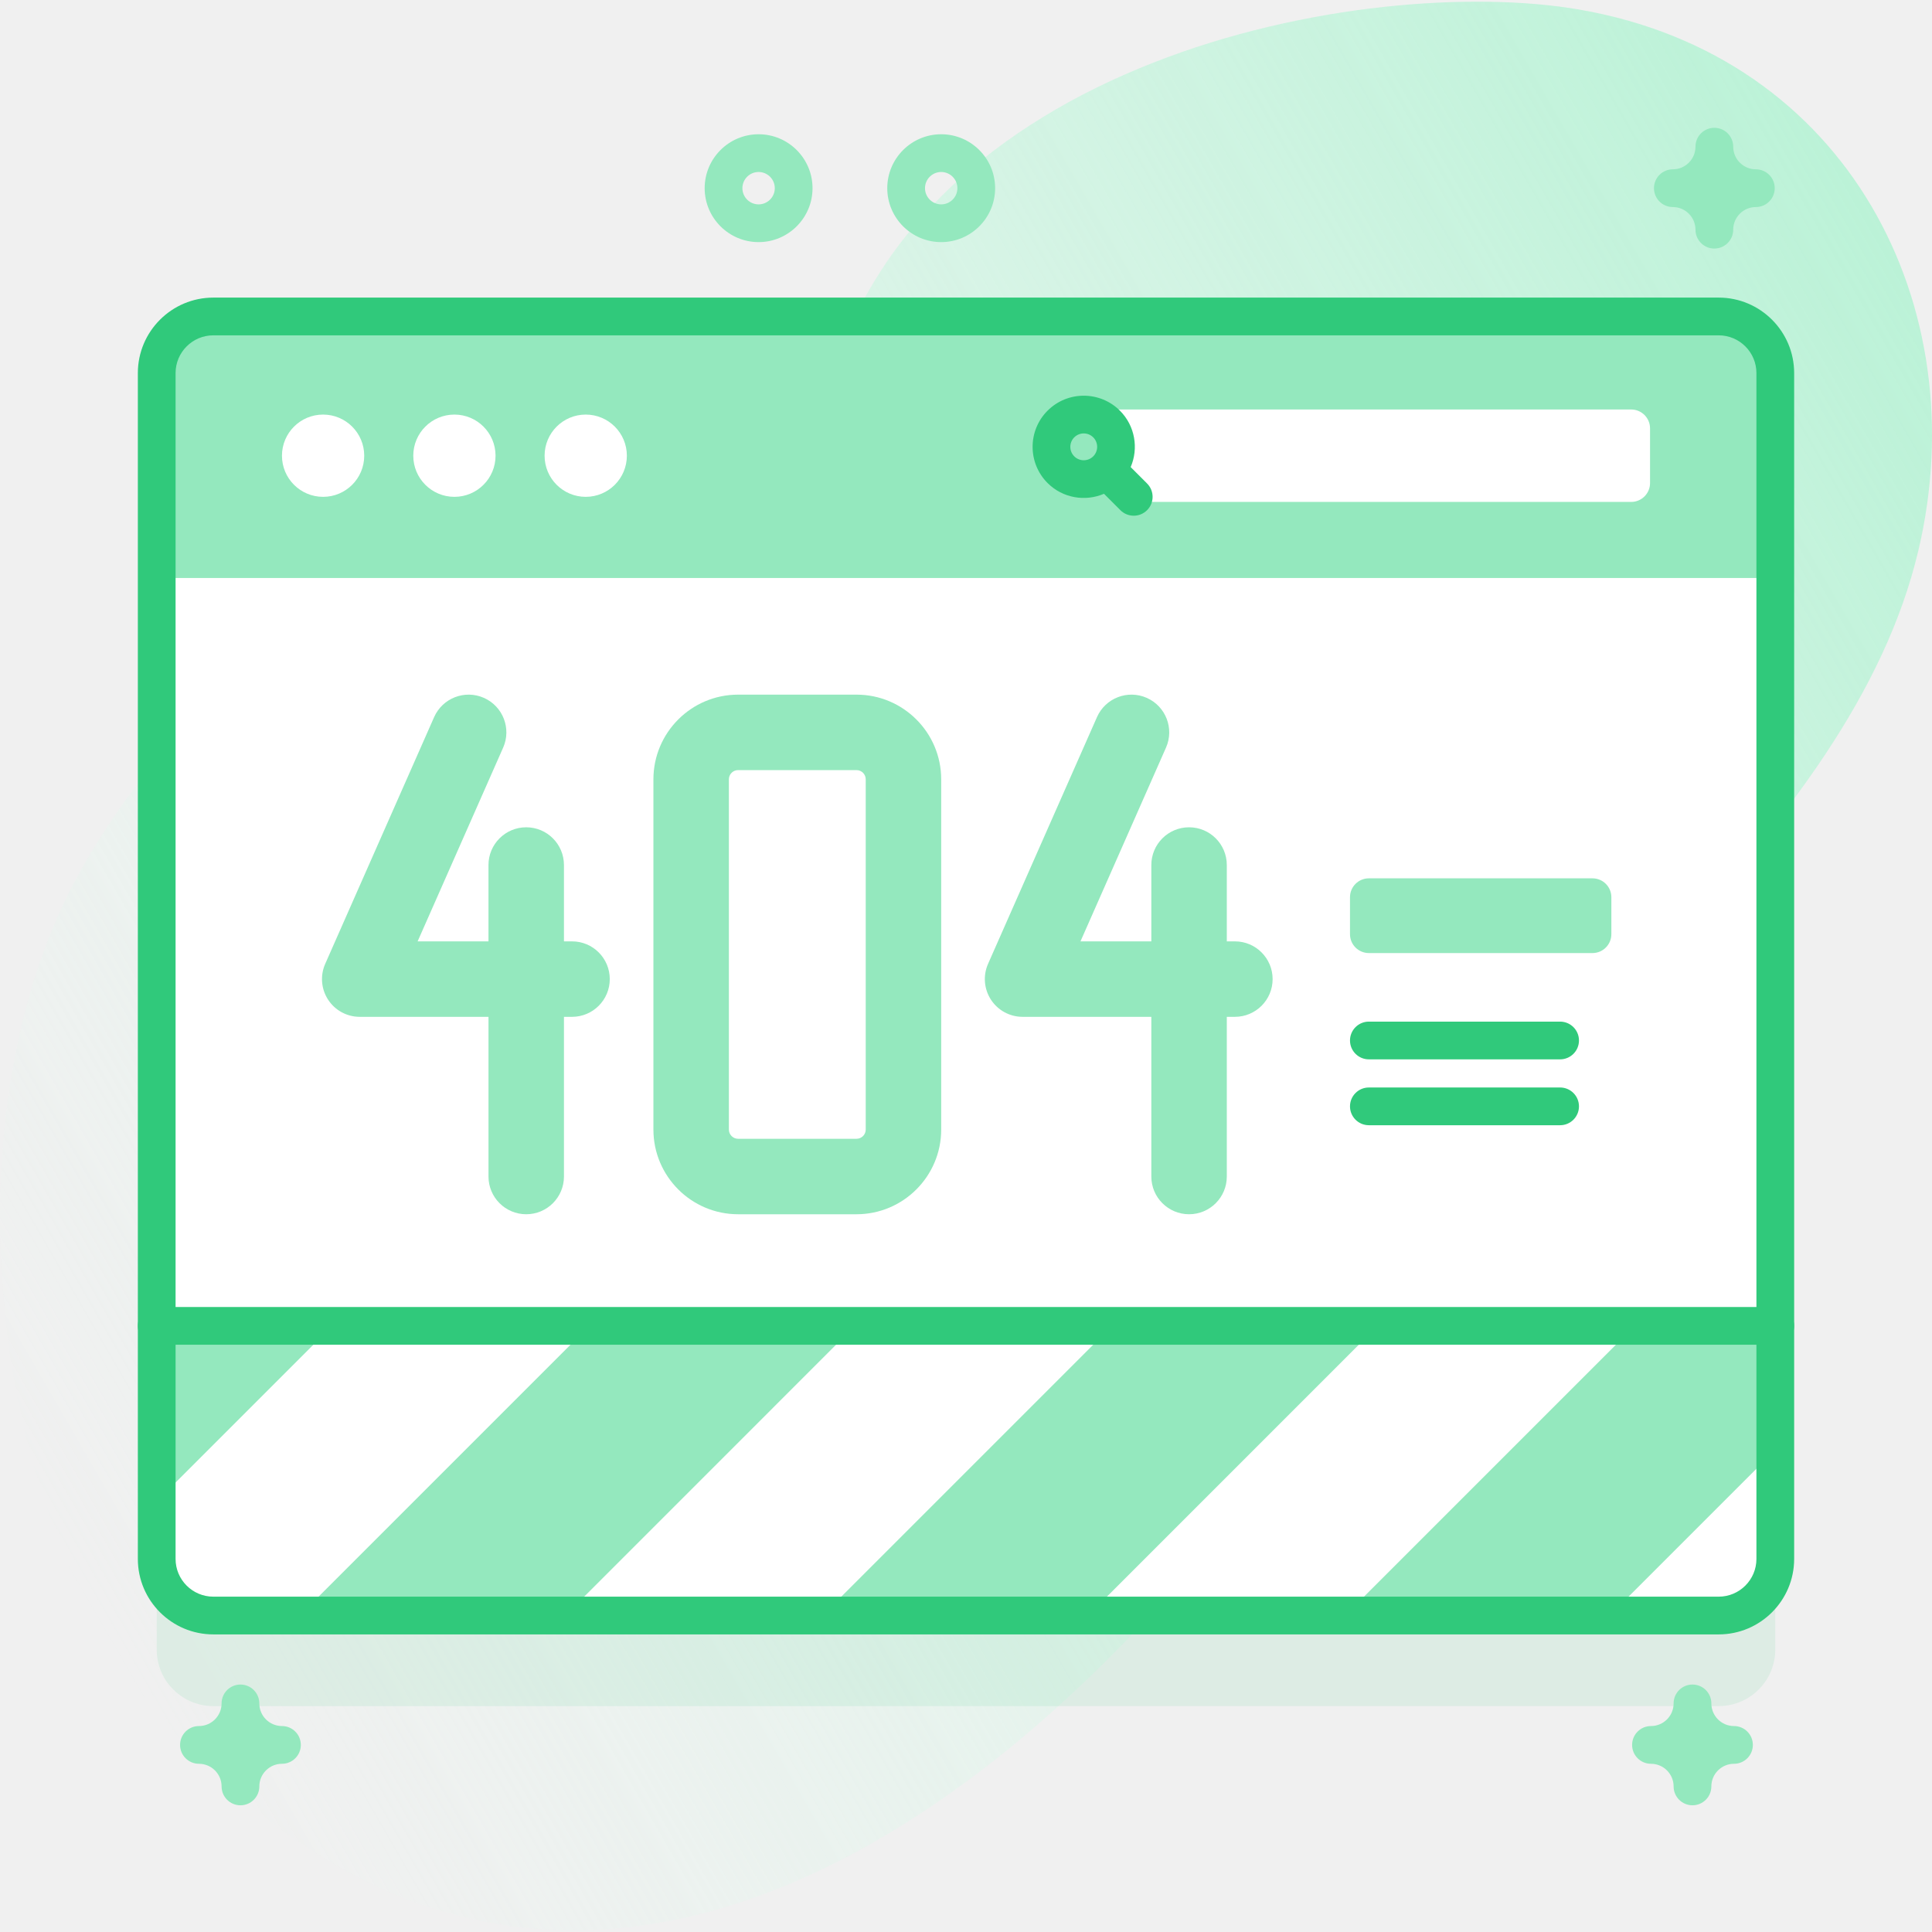
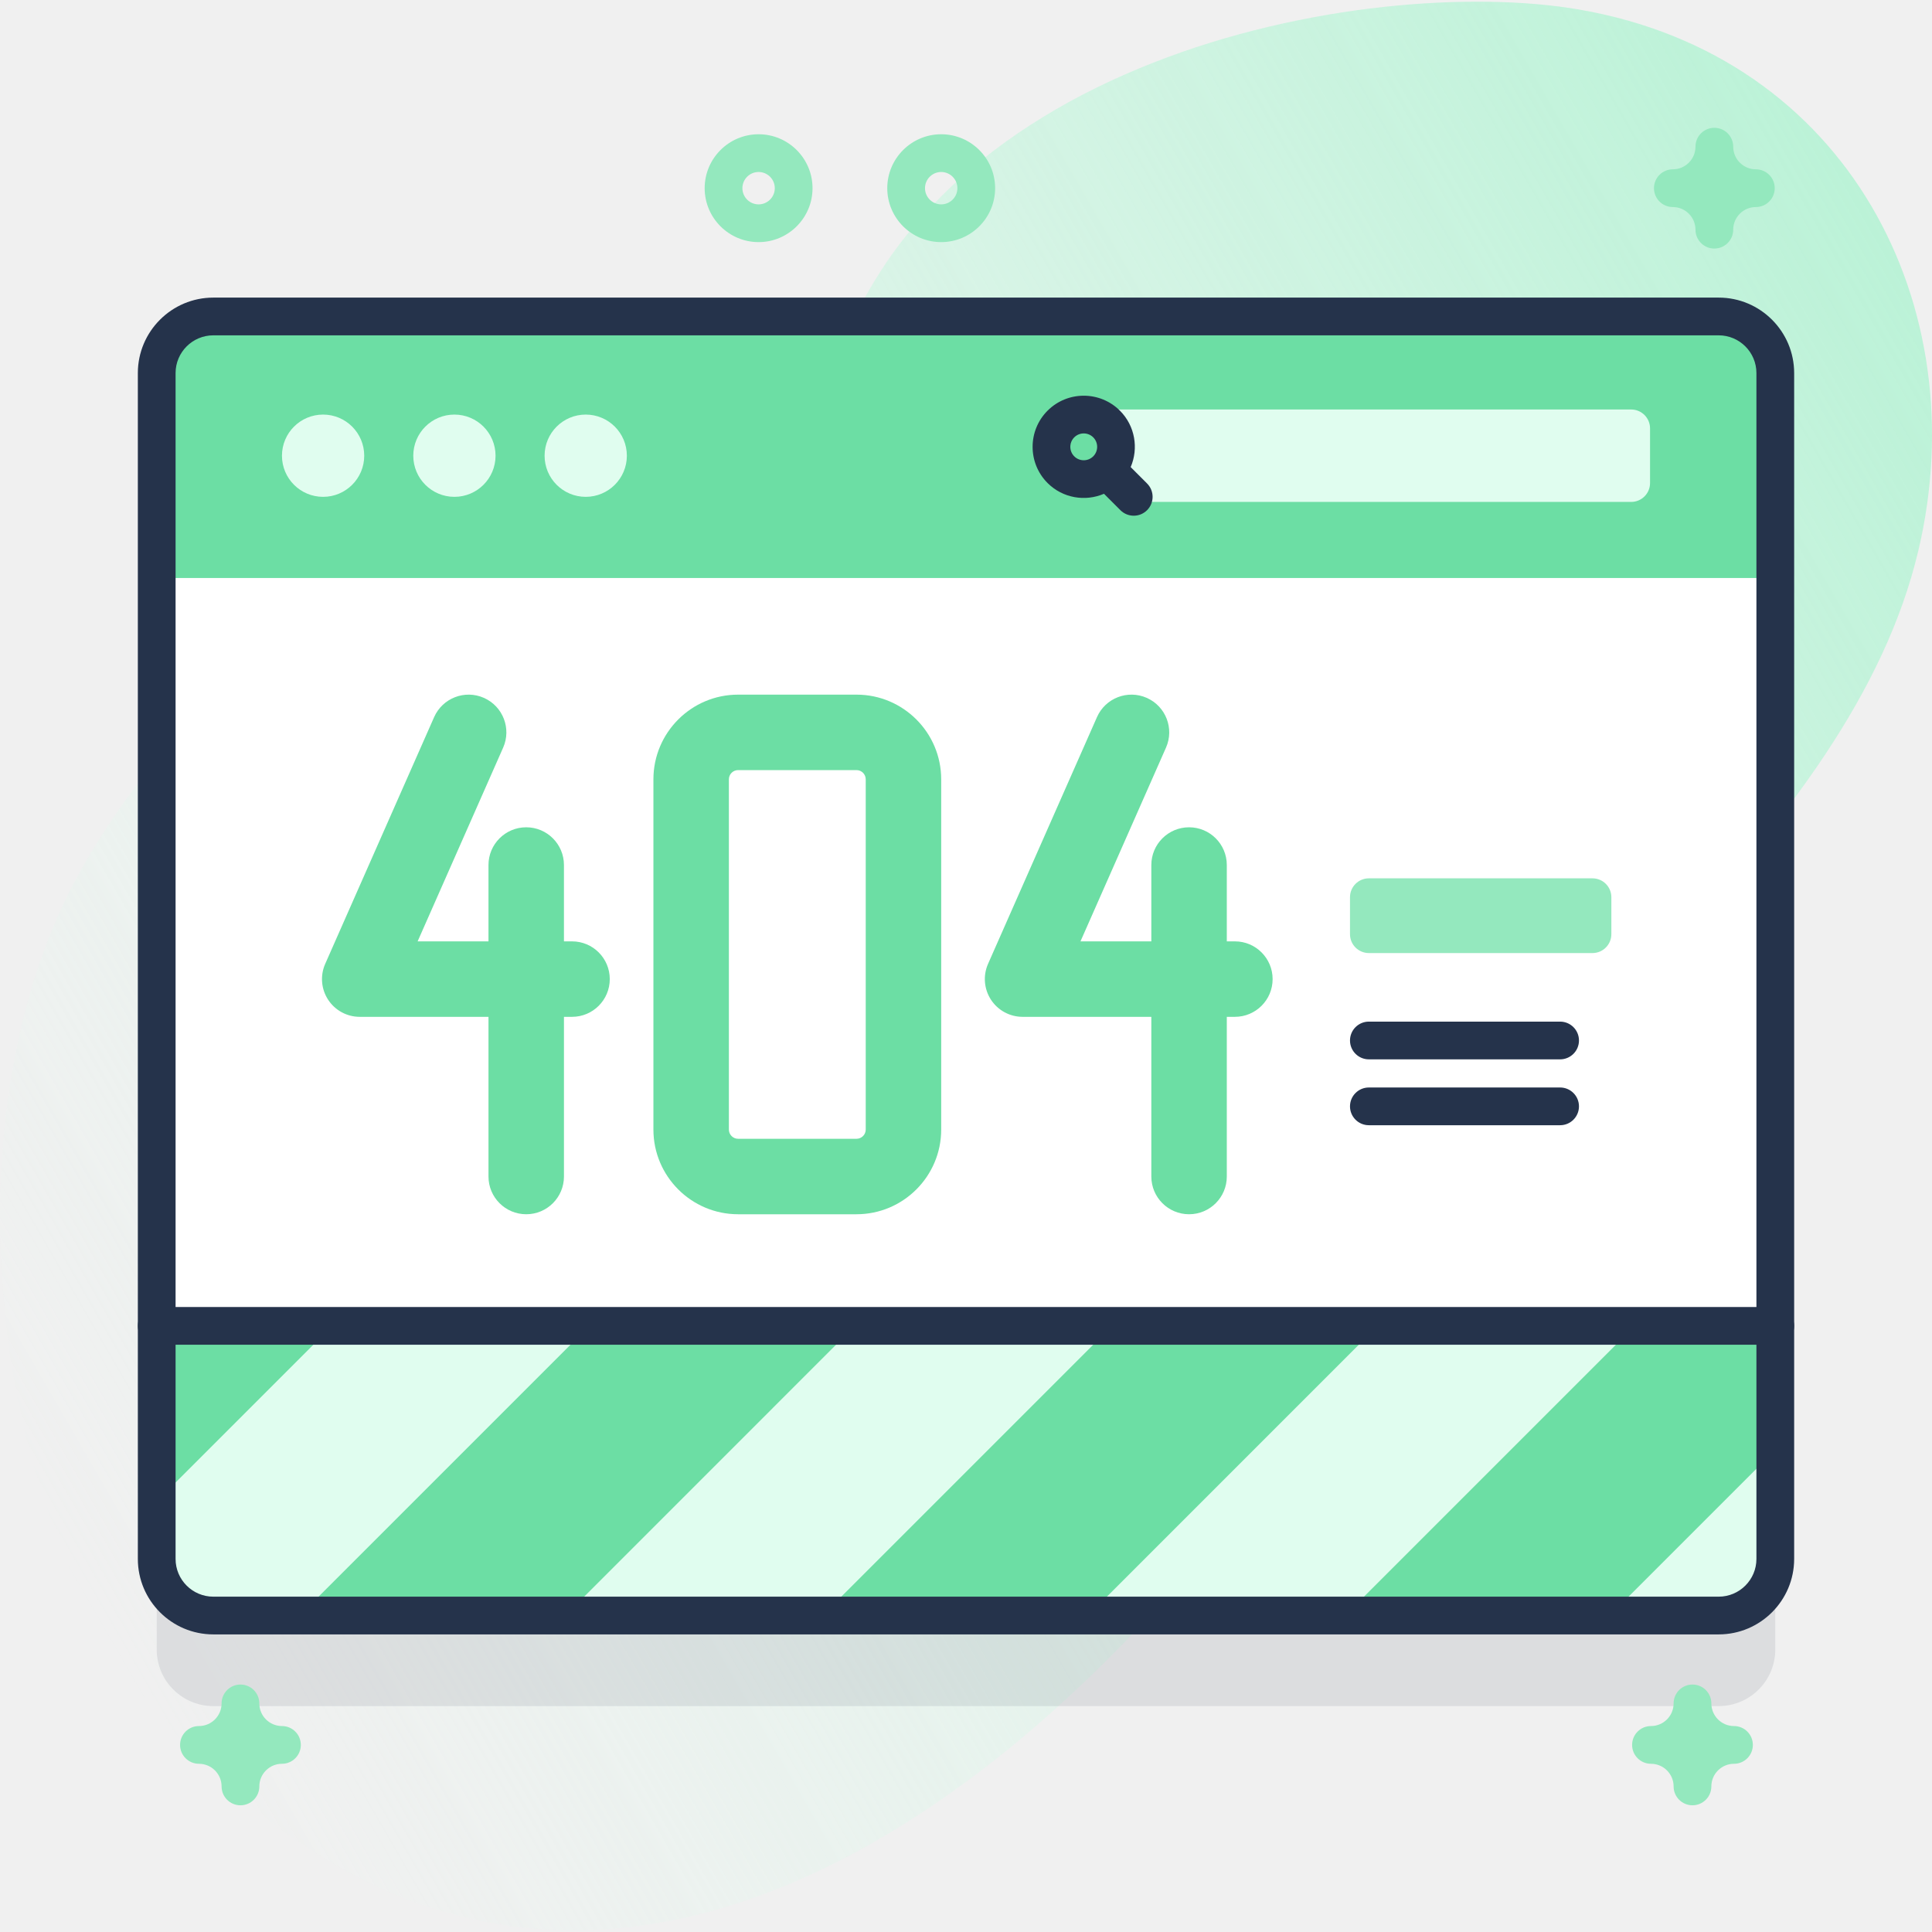
<svg xmlns="http://www.w3.org/2000/svg" id="Capa_1" enable-background="new 0 0 512 512" height="512" viewBox="0 0 512 512" width="512">
  <linearGradient id="SVGID_1_" gradientUnits="userSpaceOnUse" x1="8.753" x2="524.203" y1="401.161" y2="103.566">
    <stop offset="0" stop-color="#E0FDEF" stop-opacity="0" />
    <stop offset="1" stop-color="#BBF2D7" />
  </linearGradient>
  <g>
    <path d="m418.32 2.5c-55.666-9.521-178.298 12.183-200.004 105.016-14.432 61.722-14.007 112.075-50.427 113.02-21.67.562-32.97-44.31-62.889-48.001-39.047-4.817-66.145 27.695-83.057 57.138-37.205 64.772-25.571 174.918 23.354 228.632 118.488 130.086 259.197-5.952 319.358-112.309 38.585-68.213 125.637-123.352 143.767-200.248 15.177-64.375-18.503-131.002-90.102-143.248z" fill="url(#SVGID_1_)" />
    <g>
      <g>
        <g>
-           <path d="m455.47 452.133h-398.94c-8.284 0-15-6.716-15-15v-314.266c0-8.284 6.716-15 15-15h398.94c8.284 0 15 6.716 15 15v314.266c0 8.285-6.715 15-15 15z" fill="#30C97B" opacity=".1" />
+           <path d="m455.47 452.133h-398.94c-8.284 0-15-6.716-15-15v-314.266c0-8.284 6.716-15 15-15h398.94c8.284 0 15 6.716 15 15v314.266c0 8.285-6.715 15-15 15z" fill="#25334B" opacity=".1" />
          <path d="m455.47 428.133h-398.94c-8.284 0-15-6.716-15-15v-314.266c0-8.284 6.716-15 15-15h398.94c8.284 0 15 6.716 15 15v314.266c0 8.285-6.715 15-15 15z" fill="#fff" />
-           <path d="m470.47 351.37v61.76c0 8.29-6.72 15-15 15h-398.94c-8.28 0-15-6.71-15-15v-61.76z" fill="#94e8be" />
-           <g fill="#fff">
+           <path d="m470.47 351.37v61.76c0 8.29-6.72 15-15 15h-398.94c-8.28 0-15-6.71-15-15v-61.76z" fill="#6cdea4" />
+           <g fill="#E0FDEF">
            <path d="m156.18 351.37-76.76 76.76h-22.89c-8.28 0-15-6.71-15-15v-15.25l46.51-46.51z" />
            <path d="m294.71 351.37-76.76 76.76h-68.14l76.75-76.76z" />
            <path d="m433.23 351.37-76.76 76.76h-68.13l76.75-76.76z" />
            <path d="m470.47 384.24v28.89c0 8.29-6.72 15-15 15h-28.89z" />
          </g>
-           <path d="m470.47 153.18v-54.313c0-8.284-6.716-15-15-15h-398.94c-8.284 0-15 6.716-15 15v54.313z" fill="#94e8be" />
-           <path d="m455.47 433.133h-398.94c-11.028 0-20-8.972-20-20v-314.266c0-11.028 8.972-20 20-20h398.94c11.028 0 20 8.972 20 20v314.266c0 11.028-8.972 20-20 20zm-398.94-344.266c-5.514 0-10 4.486-10 10v314.266c0 5.514 4.486 10 10 10h398.94c5.514 0 10-4.486 10-10v-314.266c0-5.514-4.486-10-10-10z" fill="#30C97B" />
+           <path d="m470.47 153.18v-54.313c0-8.284-6.716-15-15-15h-398.94c-8.284 0-15 6.716-15 15v54.313z" fill="#6cdea4" />
+           <path d="m455.47 433.133h-398.94c-11.028 0-20-8.972-20-20v-314.266c0-11.028 8.972-20 20-20h398.94c11.028 0 20 8.972 20 20v314.266c0 11.028-8.972 20-20 20zm-398.94-344.266c-5.514 0-10 4.486-10 10v314.266c0 5.514 4.486 10 10 10h398.94c5.514 0 10-4.486 10-10v-314.266c0-5.514-4.486-10-10-10z" fill="#25334B" />
        </g>
        <g>
-           <g fill="#fff">
+           <g fill="#E0FDEF">
            <circle cx="85.623" cy="120.768" r="10.901" />
            <circle cx="120.424" cy="120.768" r="10.901" />
            <circle cx="155.224" cy="120.768" r="10.901" />
          </g>
-           <path d="m432.278 133.015h-136.159v-24.495h136.159c2.761 0 5 2.239 5 5v14.496c0 2.761-2.239 4.999-5 4.999z" fill="#fff" />
-           <path d="m296.789 108.831c-5.286-5.286-13.887-5.286-19.173 0s-5.286 13.887 0 19.173c4.037 4.037 10.003 4.98 14.953 2.852l4.348 4.348c1.953 1.952 5.119 1.952 7.071 0s1.952-5.119 0-7.071l-4.348-4.348c2.129-4.951 1.186-10.917-2.851-14.954zm-12.102 7.071c1.387-1.387 3.644-1.387 5.031 0s1.387 3.644 0 5.031-3.644 1.387-5.031 0-1.387-3.644 0-5.031z" fill="#30C97B" />
+           <path d="m432.278 133.015h-136.159v-24.495h136.159c2.761 0 5 2.239 5 5v14.496c0 2.761-2.239 4.999-5 4.999z" fill="#E0FDEF" />
+           <path d="m296.789 108.831c-5.286-5.286-13.887-5.286-19.173 0s-5.286 13.887 0 19.173c4.037 4.037 10.003 4.98 14.953 2.852l4.348 4.348c1.953 1.952 5.119 1.952 7.071 0s1.952-5.119 0-7.071l-4.348-4.348c2.129-4.951 1.186-10.917-2.851-14.954zm-12.102 7.071c1.387-1.387 3.644-1.387 5.031 0s1.387 3.644 0 5.031-3.644 1.387-5.031 0-1.387-3.644 0-5.031z" fill="#25334B" />
        </g>
      </g>
      <g>
-         <g fill="#94e8be">
+         <g fill="#6cdea4">
          <path d="m151.596 249.472h-2.143v-20.231c0-5.523-4.477-10-10-10s-10 4.477-10 10v20.231h-18.777l22.666-51.347c2.23-5.052-.058-10.956-5.11-13.186-5.05-2.23-10.957.058-13.187 5.11l-28.863 65.385c-1.365 3.092-1.075 6.666.771 9.498s4.998 4.54 8.378 4.54h34.123v42.316c0 5.523 4.477 10 10 10s10-4.477 10-10v-42.316h2.143c5.523 0 10-4.477 10-10-.001-5.523-4.478-10-10.001-10z" />
          <path d="m327.258 249.472h-2.143v-20.231c0-5.523-4.477-10-10-10s-10 4.477-10 10v20.231h-18.777l22.666-51.347c2.23-5.052-.058-10.956-5.11-13.186-5.051-2.23-10.957.058-13.187 5.11l-28.863 65.385c-1.365 3.092-1.075 6.666.771 9.498s4.998 4.54 8.378 4.54h34.122v42.316c0 5.523 4.477 10 10 10s10-4.477 10-10v-42.316h2.143c5.523 0 10-4.477 10-10s-4.477-10-10-10z" />
          <path d="m226.986 184.087h-31.384c-12.374 0-22.44 10.067-22.44 22.441v92.821c0 12.374 10.067 22.44 22.44 22.44h31.384c12.374 0 22.441-10.067 22.441-22.44v-92.821c0-12.375-10.067-22.441-22.441-22.441zm2.441 115.261c0 1.346-1.095 2.44-2.441 2.44h-31.384c-1.346 0-2.44-1.095-2.44-2.44v-92.821c0-1.346 1.095-2.441 2.44-2.441h31.384c1.346 0 2.441 1.095 2.441 2.441z" />
        </g>
        <path d="m422.027 252.571h-59.264c-2.761 0-5-2.239-5-5v-9.802c0-2.761 2.239-5 5-5h59.264c2.761 0 5 2.239 5 5v9.802c0 2.761-2.239 5-5 5z" fill="#94e8be" />
        <g>
-           <path d="m413.444 280.739h-50.681c-2.761 0-5-2.239-5-5s2.239-5 5-5h50.681c2.761 0 5 2.239 5 5s-2.239 5-5 5z" fill="#30C97B" />
+           <path d="m413.444 280.739h-50.681c-2.761 0-5-2.239-5-5s2.239-5 5-5h50.681c2.761 0 5 2.239 5 5s-2.239 5-5 5z" fill="#25334B" />
        </g>
        <g>
-           <path d="m413.444 298.196h-50.681c-2.761 0-5-2.239-5-5s2.239-5 5-5h50.681c2.761 0 5 2.239 5 5s-2.239 5-5 5z" fill="#30C97B" />
+           <path d="m413.444 298.196h-50.681c-2.761 0-5-2.239-5-5s2.239-5 5-5h50.681c2.761 0 5 2.239 5 5s-2.239 5-5 5z" fill="#25334B" />
        </g>
      </g>
      <g fill="#94e8be">
        <path d="m249.427 64.162c-7.88 0-14.292-6.411-14.292-14.292 0-7.88 6.411-14.291 14.292-14.291 7.88 0 14.292 6.411 14.292 14.291-.001 7.881-6.412 14.292-14.292 14.292zm0-18.583c-2.366 0-4.292 1.925-4.292 4.291s1.925 4.292 4.292 4.292c2.366 0 4.292-1.926 4.292-4.292s-1.926-4.291-4.292-4.291z" />
        <path d="m201.036 64.162c-7.88 0-14.292-6.411-14.292-14.292 0-7.88 6.411-14.291 14.292-14.291 7.88 0 14.292 6.411 14.292 14.291 0 7.881-6.411 14.292-14.292 14.292zm0-18.583c-2.366 0-4.292 1.925-4.292 4.291s1.925 4.292 4.292 4.292 4.292-1.926 4.292-4.292-1.926-4.291-4.292-4.291z" />
        <path d="m448.525 478.421c-2.761 0-5-2.238-5-5 0-3.309-2.691-6-6-6-2.761 0-5-2.238-5-5s2.239-5 5-5c3.309 0 6-2.691 6-6 0-2.762 2.239-5 5-5s5 2.238 5 5c0 3.309 2.691 6 6 6 2.761 0 5 2.238 5 5s-2.239 5-5 5c-3.309 0-6 2.691-6 6 0 2.762-2.239 5-5 5z" />
        <path d="m454.319 65.87c-2.761 0-5-2.238-5-5 0-3.309-2.691-6-6-6-2.761 0-5-2.238-5-5s2.239-5 5-5c3.309 0 6-2.691 6-6 0-2.762 2.239-5 5-5s5 2.238 5 5c0 3.309 2.691 6 6 6 2.761 0 5 2.238 5 5s-2.239 5-5 5c-3.309 0-6 2.691-6 6 0 2.762-2.238 5-5 5z" />
        <path d="m63.723 478.421c-2.761 0-5-2.238-5-5 0-3.309-2.692-6-6-6-2.761 0-5-2.238-5-5s2.239-5 5-5c3.308 0 6-2.691 6-6 0-2.762 2.239-5 5-5s5 2.238 5 5c0 3.309 2.691 6 6 6 2.761 0 5 2.238 5 5s-2.239 5-5 5c-3.309 0-6 2.691-6 6 0 2.762-2.239 5-5 5z" />
      </g>
    </g>
-     <path d="m470.47 356.37h-428.94c-2.761 0-5-2.238-5-5s2.239-5 5-5h428.94c2.761 0 5 2.238 5 5s-2.239 5-5 5z" fill="#30C97B" />
+     <path d="m470.47 356.37h-428.94c-2.761 0-5-2.238-5-5s2.239-5 5-5h428.94c2.761 0 5 2.238 5 5s-2.239 5-5 5z" fill="#25334B" />
  </g>
</svg>
